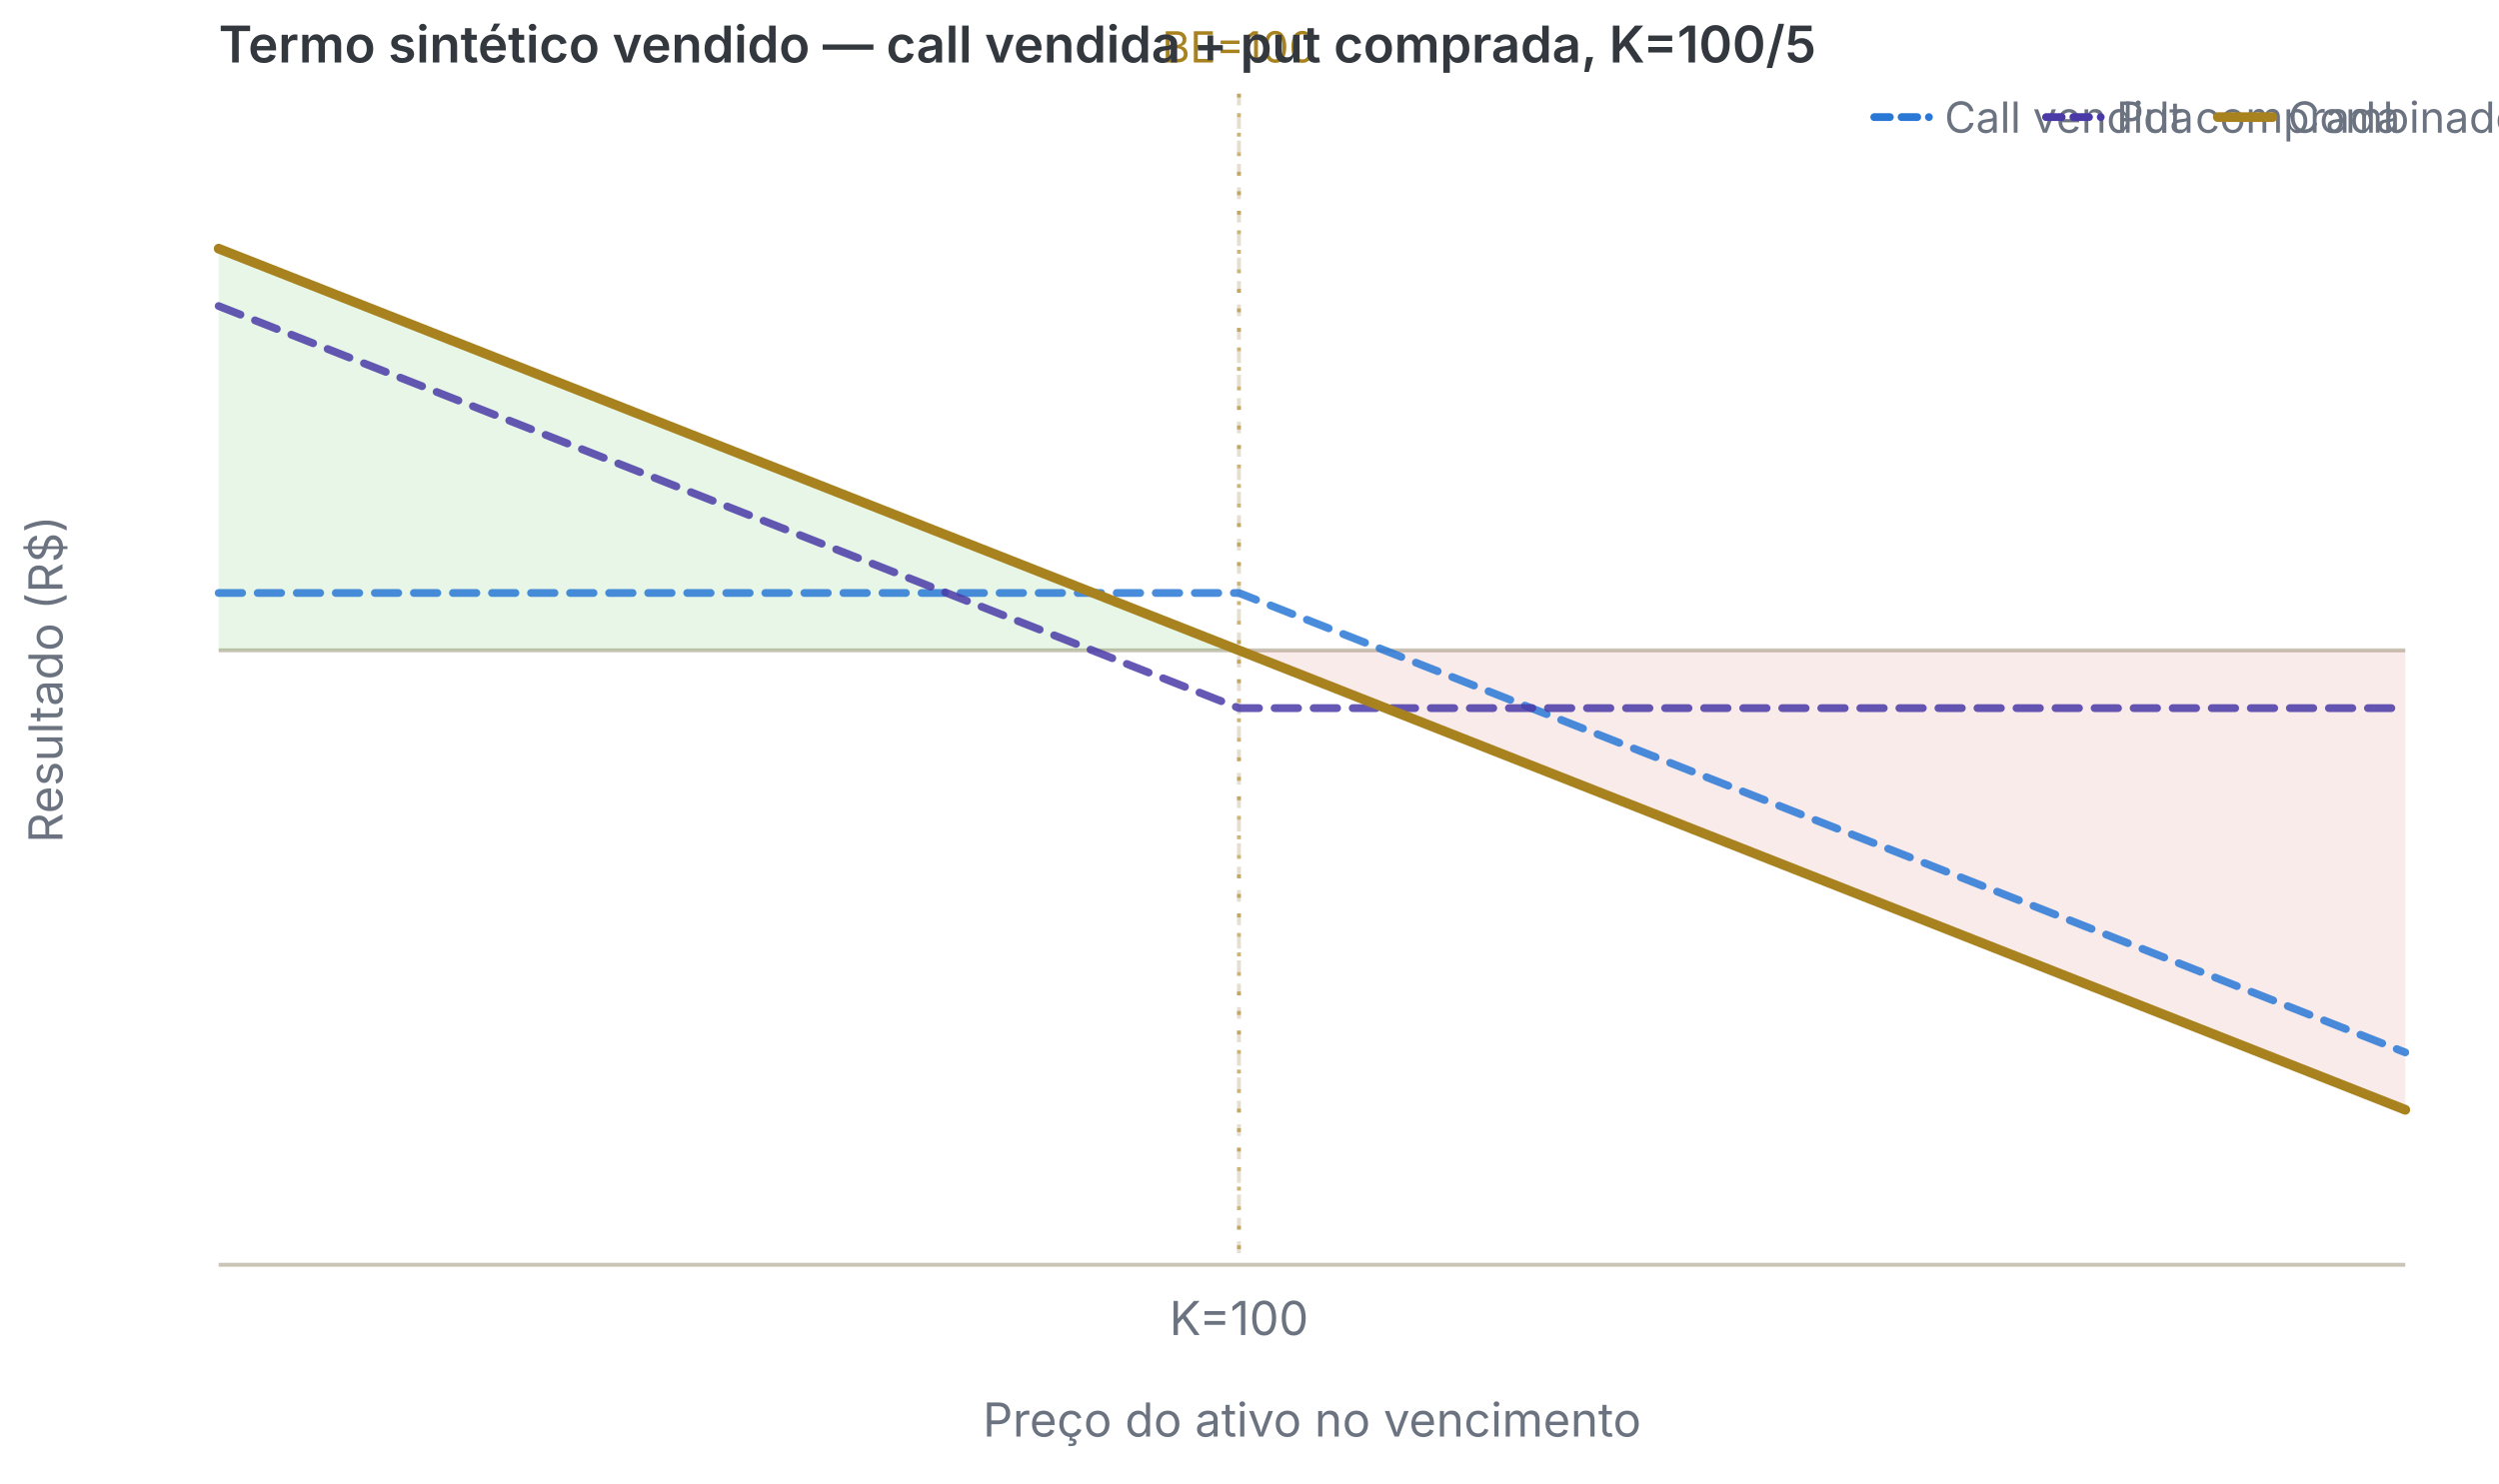
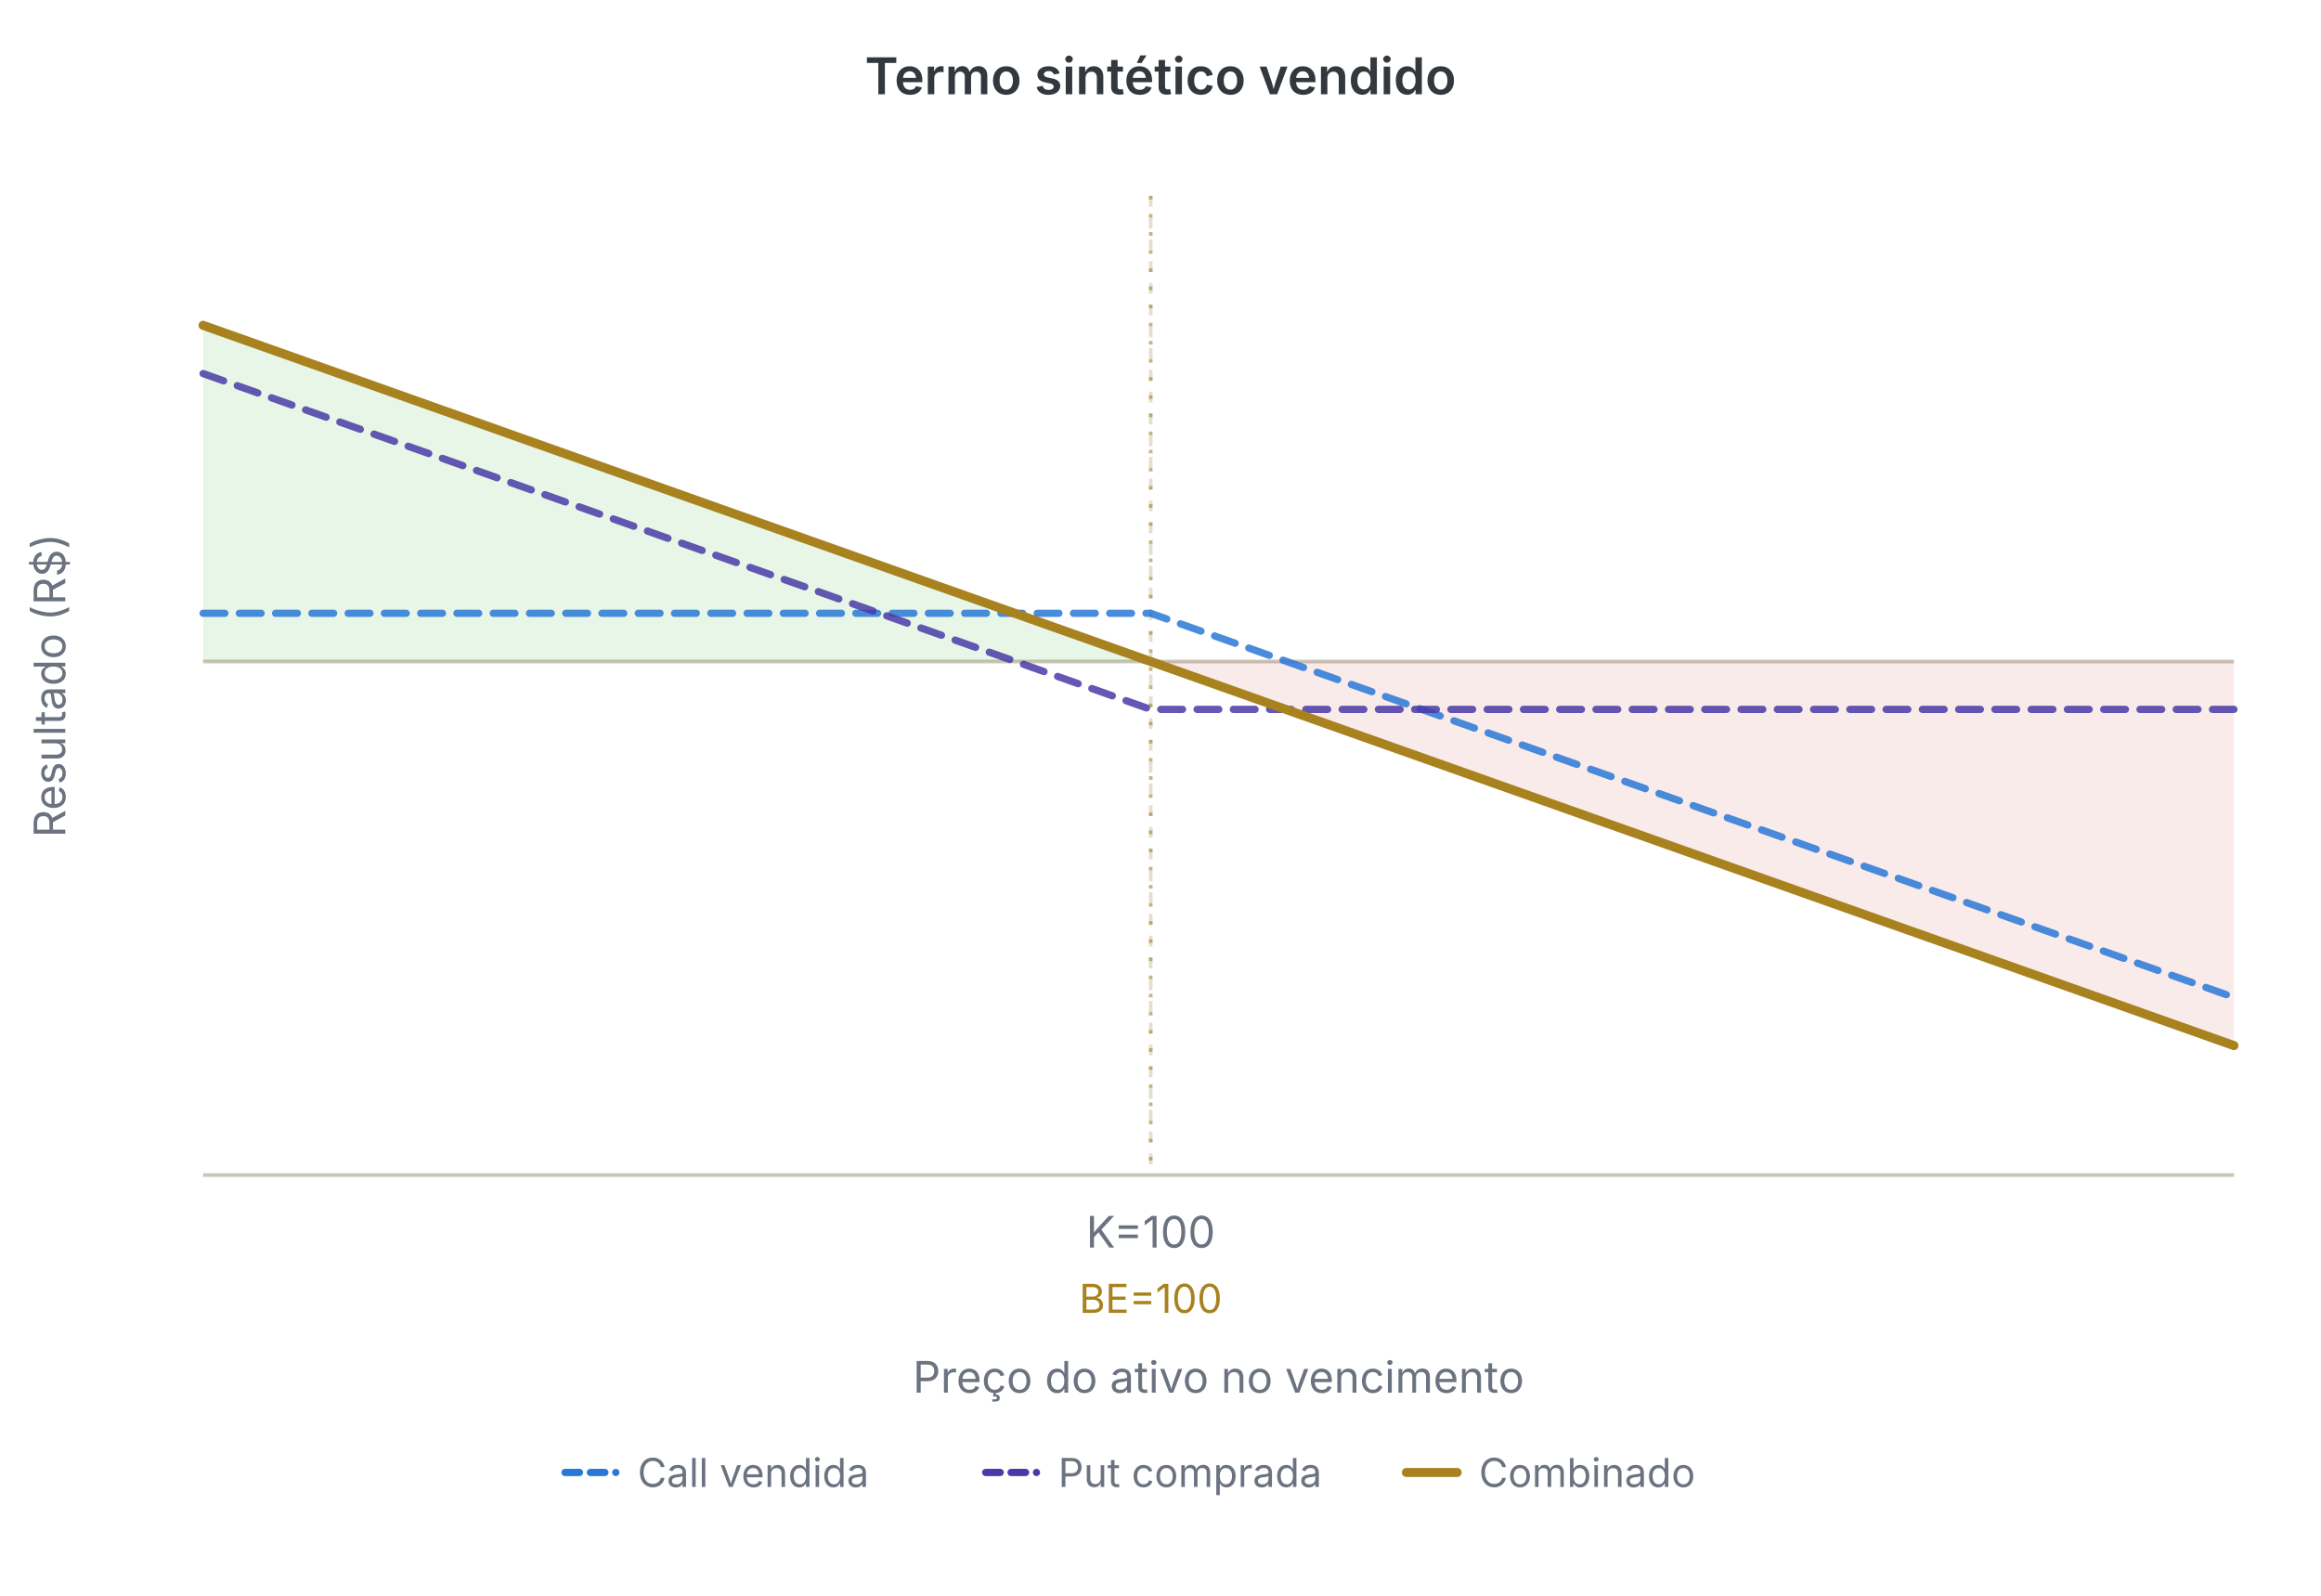
- <svg xmlns="http://www.w3.org/2000/svg" viewBox="0 0 640 380" role="img" aria-label="Termo sintético vendido — call vendida + put comprada, K=100/5">
+ <svg xmlns="http://www.w3.org/2000/svg" viewBox="0 0 640 440" role="img" aria-label="Termo sintético vendido">
  <style>
  .payoff-light { display: inline; }
  .payoff-dark { display: none; }
  @media (prefers-color-scheme: dark) {
    .payoff-light { display: none; }
    .payoff-dark { display: inline; }
  }
</style>
  <g class="payoff-light">
-     <line x1="56" y1="166.6" x2="616" y2="166.6" stroke="#c9c4b5" stroke-width="1" />
+     <line x1="56" y1="182.4" x2="616" y2="182.4" stroke="#c9c4b5" stroke-width="1" />
    <clipPath id="clip-profit-synthetic-short-forward.svg">
-       <rect x="56" y="24" width="560" height="142.6" />
+       <rect x="56" y="54" width="560" height="128.4" />
    </clipPath>
    <clipPath id="clip-loss-synthetic-short-forward.svg">
-       <rect x="56" y="166.6" width="560" height="157.4" />
+       <rect x="56" y="182.4" width="560" height="141.6" />
    </clipPath>
-     <path d="M 56.0,63.7 L 56.0,63.7 317.3,166.6 616.0,284.3 L 616.0,166.6 L 56.0,166.6 Z" fill="rgba(12,163,12,0.10)" clip-path="url(#clip-profit-synthetic-short-forward.svg)" />
-     <path d="M 56.0,63.7 L 56.0,63.7 317.3,166.6 616.0,284.3 L 616.0,166.6 L 56.0,166.6 Z" fill="rgba(208,59,59,0.10)" clip-path="url(#clip-loss-synthetic-short-forward.svg)" />
+     <path d="M 56.0,89.7 L 56.0,89.7 317.3,182.4 616.0,288.3 L 616.0,182.4 L 56.0,182.4 Z" fill="rgba(12,163,12,0.10)" clip-path="url(#clip-profit-synthetic-short-forward.svg)" />
+     <path d="M 56.0,89.7 L 56.0,89.7 317.3,182.4 616.0,288.3 L 616.0,182.4 L 56.0,182.4 Z" fill="rgba(208,59,59,0.10)" clip-path="url(#clip-loss-synthetic-short-forward.svg)" />
    <line x1="56" y1="324" x2="616" y2="324" stroke="#c9c4b5" stroke-width="1" />
-     <line x1="317.3" y1="24" x2="317.3" y2="324" stroke="#e4dfd0" stroke-width="1" stroke-dasharray="3,3" />
-     <text x="317.3" y="342" text-anchor="middle" font-size="12" fill="#6b7280" font-family="system-ui, -apple-system, 'Segoe UI', sans-serif">K=100</text>
-     <line x1="317.3" y1="24" x2="317.3" y2="324" stroke="#a8821f" stroke-width="1" stroke-dasharray="1,4" opacity="0.6" />
-     <text x="317.3" y="16" text-anchor="middle" font-size="11" fill="#a8821f" font-family="system-ui, -apple-system, 'Segoe UI', sans-serif">BE=100</text>
-     <polyline points="56.0,151.9 317.3,151.9 616.0,269.6" fill="none" stroke="#2a78d6" stroke-width="2" stroke-dasharray="6,4" stroke-linecap="round" stroke-linejoin="round" opacity="0.85" />
-     <polyline points="56.0,78.4 317.3,181.4 616.0,181.4" fill="none" stroke="#4a3aa7" stroke-width="2" stroke-dasharray="6,4" stroke-linecap="round" stroke-linejoin="round" opacity="0.85" />
-     <polyline points="56.0,63.7 317.3,166.6 616.0,284.3" fill="none" stroke="#a8821f" stroke-width="2.5" stroke-linecap="round" stroke-linejoin="round" />
-     <text x="336.0" y="368" text-anchor="middle" font-size="12" fill="#6b7280" font-family="system-ui, -apple-system, 'Segoe UI', sans-serif">Preço do ativo no vencimento</text>
-     <text x="16" y="174.0" text-anchor="middle" font-size="12" fill="#6b7280" font-family="system-ui, -apple-system, 'Segoe UI', sans-serif" transform="rotate(-90 16 174.0)">Resultado (R$)</text>
-     <text x="56" y="16" font-size="13" font-weight="600" fill="#33383f" font-family="system-ui, -apple-system, 'Segoe UI', sans-serif">Termo sintético vendido — call vendida + put comprada, K=100/5</text>
-     <line x1="480.0" y1="30" x2="494.0" y2="30" stroke="#2a78d6" stroke-width="2" stroke-dasharray="4,3" stroke-linecap="round" />
-     <text x="498.0" y="34" font-size="11" fill="#6b7280" font-family="system-ui, -apple-system, 'Segoe UI', sans-serif">Call vendida</text>
-     <line x1="524.0" y1="30" x2="538.0" y2="30" stroke="#4a3aa7" stroke-width="2" stroke-dasharray="4,3" stroke-linecap="round" />
-     <text x="542.0" y="34" font-size="11" fill="#6b7280" font-family="system-ui, -apple-system, 'Segoe UI', sans-serif">Put comprada</text>
-     <line x1="568.0" y1="30" x2="582.0" y2="30" stroke="#a8821f" stroke-width="2.5" stroke-linecap="round" />
-     <text x="586.0" y="34" font-size="11" fill="#6b7280" font-family="system-ui, -apple-system, 'Segoe UI', sans-serif">Combinado</text>
+     <line x1="317.3" y1="54" x2="317.3" y2="324" stroke="#e4dfd0" stroke-width="1" stroke-dasharray="3,3" />
+     <text x="317.3" y="344" text-anchor="middle" font-size="12" fill="#6b7280" font-family="system-ui, -apple-system, 'Segoe UI', sans-serif">K=100</text>
+     <line x1="317.3" y1="54" x2="317.3" y2="324" stroke="#a8821f" stroke-width="1" stroke-dasharray="1,4" opacity="0.6" />
+     <text x="317.3" y="362" text-anchor="middle" font-size="11" fill="#a8821f" font-family="system-ui, -apple-system, 'Segoe UI', sans-serif">BE=100</text>
+     <polyline points="56.0,169.1 317.3,169.1 616.0,275.0" fill="none" stroke="#2a78d6" stroke-width="2" stroke-dasharray="6,4" stroke-linecap="round" stroke-linejoin="round" opacity="0.85" />
+     <polyline points="56.0,103.0 317.3,195.6 616.0,195.6" fill="none" stroke="#4a3aa7" stroke-width="2" stroke-dasharray="6,4" stroke-linecap="round" stroke-linejoin="round" opacity="0.85" />
+     <polyline points="56.0,89.7 317.3,182.4 616.0,288.3" fill="none" stroke="#a8821f" stroke-width="2.5" stroke-linecap="round" stroke-linejoin="round" />
+     <text x="336.0" y="384" text-anchor="middle" font-size="12" fill="#6b7280" font-family="system-ui, -apple-system, 'Segoe UI', sans-serif">Preço do ativo no vencimento</text>
+     <text x="18" y="189.0" text-anchor="middle" font-size="12" fill="#6b7280" font-family="system-ui, -apple-system, 'Segoe UI', sans-serif" transform="rotate(-90 18 189.0)">Resultado (R$)</text>
+     <text x="320.0" y="26" text-anchor="middle" font-size="14" font-weight="600" fill="#33383f" font-family="system-ui, -apple-system, 'Segoe UI', sans-serif">Termo sintético vendido</text>
+     <line x1="155.8" y1="406" x2="169.8" y2="406" stroke="#2a78d6" stroke-width="2" stroke-dasharray="4,3" stroke-linecap="round" />
+     <text x="175.8" y="410" font-size="11" fill="#6b7280" font-family="system-ui, -apple-system, 'Segoe UI', sans-serif">Call vendida</text>
+     <line x1="271.8" y1="406" x2="285.8" y2="406" stroke="#4a3aa7" stroke-width="2" stroke-dasharray="4,3" stroke-linecap="round" />
+     <text x="291.8" y="410" font-size="11" fill="#6b7280" font-family="system-ui, -apple-system, 'Segoe UI', sans-serif">Put comprada</text>
+     <line x1="387.8" y1="406" x2="401.8" y2="406" stroke="#a8821f" stroke-width="2.5" stroke-linecap="round" />
+     <text x="407.8" y="410" font-size="11" fill="#6b7280" font-family="system-ui, -apple-system, 'Segoe UI', sans-serif">Combinado</text>
  </g>
  <g class="payoff-dark">
-     <line x1="56" y1="166.6" x2="616" y2="166.6" stroke="#3a3f4d" stroke-width="1" />
+     <line x1="56" y1="182.4" x2="616" y2="182.4" stroke="#3a3f4d" stroke-width="1" />
    <clipPath id="clip-profit-synthetic-short-forward.svg">
-       <rect x="56" y="24" width="560" height="142.6" />
+       <rect x="56" y="54" width="560" height="128.4" />
    </clipPath>
    <clipPath id="clip-loss-synthetic-short-forward.svg">
-       <rect x="56" y="166.6" width="560" height="157.4" />
+       <rect x="56" y="182.4" width="560" height="141.6" />
    </clipPath>
-     <path d="M 56.0,63.7 L 56.0,63.7 317.3,166.6 616.0,284.3 L 616.0,166.6 L 56.0,166.6 Z" fill="rgba(12,163,12,0.16)" clip-path="url(#clip-profit-synthetic-short-forward.svg)" />
-     <path d="M 56.0,63.7 L 56.0,63.7 317.3,166.6 616.0,284.3 L 616.0,166.6 L 56.0,166.6 Z" fill="rgba(230,103,103,0.16)" clip-path="url(#clip-loss-synthetic-short-forward.svg)" />
+     <path d="M 56.0,89.7 L 56.0,89.7 317.3,182.4 616.0,288.3 L 616.0,182.4 L 56.0,182.4 Z" fill="rgba(12,163,12,0.16)" clip-path="url(#clip-profit-synthetic-short-forward.svg)" />
+     <path d="M 56.0,89.7 L 56.0,89.7 317.3,182.4 616.0,288.3 L 616.0,182.4 L 56.0,182.4 Z" fill="rgba(230,103,103,0.16)" clip-path="url(#clip-loss-synthetic-short-forward.svg)" />
    <line x1="56" y1="324" x2="616" y2="324" stroke="#3a3f4d" stroke-width="1" />
-     <line x1="317.3" y1="24" x2="317.3" y2="324" stroke="#262b36" stroke-width="1" stroke-dasharray="3,3" />
-     <text x="317.3" y="342" text-anchor="middle" font-size="12" fill="#8a877f" font-family="system-ui, -apple-system, 'Segoe UI', sans-serif">K=100</text>
-     <line x1="317.3" y1="24" x2="317.3" y2="324" stroke="#d4af37" stroke-width="1" stroke-dasharray="1,4" opacity="0.6" />
-     <text x="317.3" y="16" text-anchor="middle" font-size="11" fill="#d4af37" font-family="system-ui, -apple-system, 'Segoe UI', sans-serif">BE=100</text>
-     <polyline points="56.0,151.9 317.3,151.9 616.0,269.6" fill="none" stroke="#3987e5" stroke-width="2" stroke-dasharray="6,4" stroke-linecap="round" stroke-linejoin="round" opacity="0.85" />
-     <polyline points="56.0,78.4 317.3,181.4 616.0,181.4" fill="none" stroke="#9085e9" stroke-width="2" stroke-dasharray="6,4" stroke-linecap="round" stroke-linejoin="round" opacity="0.85" />
-     <polyline points="56.0,63.7 317.3,166.6 616.0,284.3" fill="none" stroke="#d4af37" stroke-width="2.5" stroke-linecap="round" stroke-linejoin="round" />
-     <text x="336.0" y="368" text-anchor="middle" font-size="12" fill="#8a877f" font-family="system-ui, -apple-system, 'Segoe UI', sans-serif">Preço do ativo no vencimento</text>
-     <text x="16" y="174.0" text-anchor="middle" font-size="12" fill="#8a877f" font-family="system-ui, -apple-system, 'Segoe UI', sans-serif" transform="rotate(-90 16 174.0)">Resultado (R$)</text>
-     <text x="56" y="16" font-size="13" font-weight="600" fill="#e8e6e1" font-family="system-ui, -apple-system, 'Segoe UI', sans-serif">Termo sintético vendido — call vendida + put comprada, K=100/5</text>
-     <line x1="480.0" y1="30" x2="494.0" y2="30" stroke="#3987e5" stroke-width="2" stroke-dasharray="4,3" stroke-linecap="round" />
-     <text x="498.0" y="34" font-size="11" fill="#8a877f" font-family="system-ui, -apple-system, 'Segoe UI', sans-serif">Call vendida</text>
-     <line x1="524.0" y1="30" x2="538.0" y2="30" stroke="#9085e9" stroke-width="2" stroke-dasharray="4,3" stroke-linecap="round" />
-     <text x="542.0" y="34" font-size="11" fill="#8a877f" font-family="system-ui, -apple-system, 'Segoe UI', sans-serif">Put comprada</text>
-     <line x1="568.0" y1="30" x2="582.0" y2="30" stroke="#d4af37" stroke-width="2.5" stroke-linecap="round" />
-     <text x="586.0" y="34" font-size="11" fill="#8a877f" font-family="system-ui, -apple-system, 'Segoe UI', sans-serif">Combinado</text>
+     <line x1="317.3" y1="54" x2="317.3" y2="324" stroke="#262b36" stroke-width="1" stroke-dasharray="3,3" />
+     <text x="317.3" y="344" text-anchor="middle" font-size="12" fill="#8a877f" font-family="system-ui, -apple-system, 'Segoe UI', sans-serif">K=100</text>
+     <line x1="317.3" y1="54" x2="317.3" y2="324" stroke="#d4af37" stroke-width="1" stroke-dasharray="1,4" opacity="0.6" />
+     <text x="317.3" y="362" text-anchor="middle" font-size="11" fill="#d4af37" font-family="system-ui, -apple-system, 'Segoe UI', sans-serif">BE=100</text>
+     <polyline points="56.0,169.1 317.3,169.1 616.0,275.0" fill="none" stroke="#3987e5" stroke-width="2" stroke-dasharray="6,4" stroke-linecap="round" stroke-linejoin="round" opacity="0.85" />
+     <polyline points="56.0,103.0 317.3,195.6 616.0,195.6" fill="none" stroke="#9085e9" stroke-width="2" stroke-dasharray="6,4" stroke-linecap="round" stroke-linejoin="round" opacity="0.85" />
+     <polyline points="56.0,89.7 317.3,182.4 616.0,288.3" fill="none" stroke="#d4af37" stroke-width="2.5" stroke-linecap="round" stroke-linejoin="round" />
+     <text x="336.0" y="384" text-anchor="middle" font-size="12" fill="#8a877f" font-family="system-ui, -apple-system, 'Segoe UI', sans-serif">Preço do ativo no vencimento</text>
+     <text x="18" y="189.0" text-anchor="middle" font-size="12" fill="#8a877f" font-family="system-ui, -apple-system, 'Segoe UI', sans-serif" transform="rotate(-90 18 189.0)">Resultado (R$)</text>
+     <text x="320.0" y="26" text-anchor="middle" font-size="14" font-weight="600" fill="#e8e6e1" font-family="system-ui, -apple-system, 'Segoe UI', sans-serif">Termo sintético vendido</text>
+     <line x1="155.8" y1="406" x2="169.8" y2="406" stroke="#3987e5" stroke-width="2" stroke-dasharray="4,3" stroke-linecap="round" />
+     <text x="175.8" y="410" font-size="11" fill="#8a877f" font-family="system-ui, -apple-system, 'Segoe UI', sans-serif">Call vendida</text>
+     <line x1="271.8" y1="406" x2="285.8" y2="406" stroke="#9085e9" stroke-width="2" stroke-dasharray="4,3" stroke-linecap="round" />
+     <text x="291.8" y="410" font-size="11" fill="#8a877f" font-family="system-ui, -apple-system, 'Segoe UI', sans-serif">Put comprada</text>
+     <line x1="387.8" y1="406" x2="401.8" y2="406" stroke="#d4af37" stroke-width="2.5" stroke-linecap="round" />
+     <text x="407.8" y="410" font-size="11" fill="#8a877f" font-family="system-ui, -apple-system, 'Segoe UI', sans-serif">Combinado</text>
  </g>
</svg>
